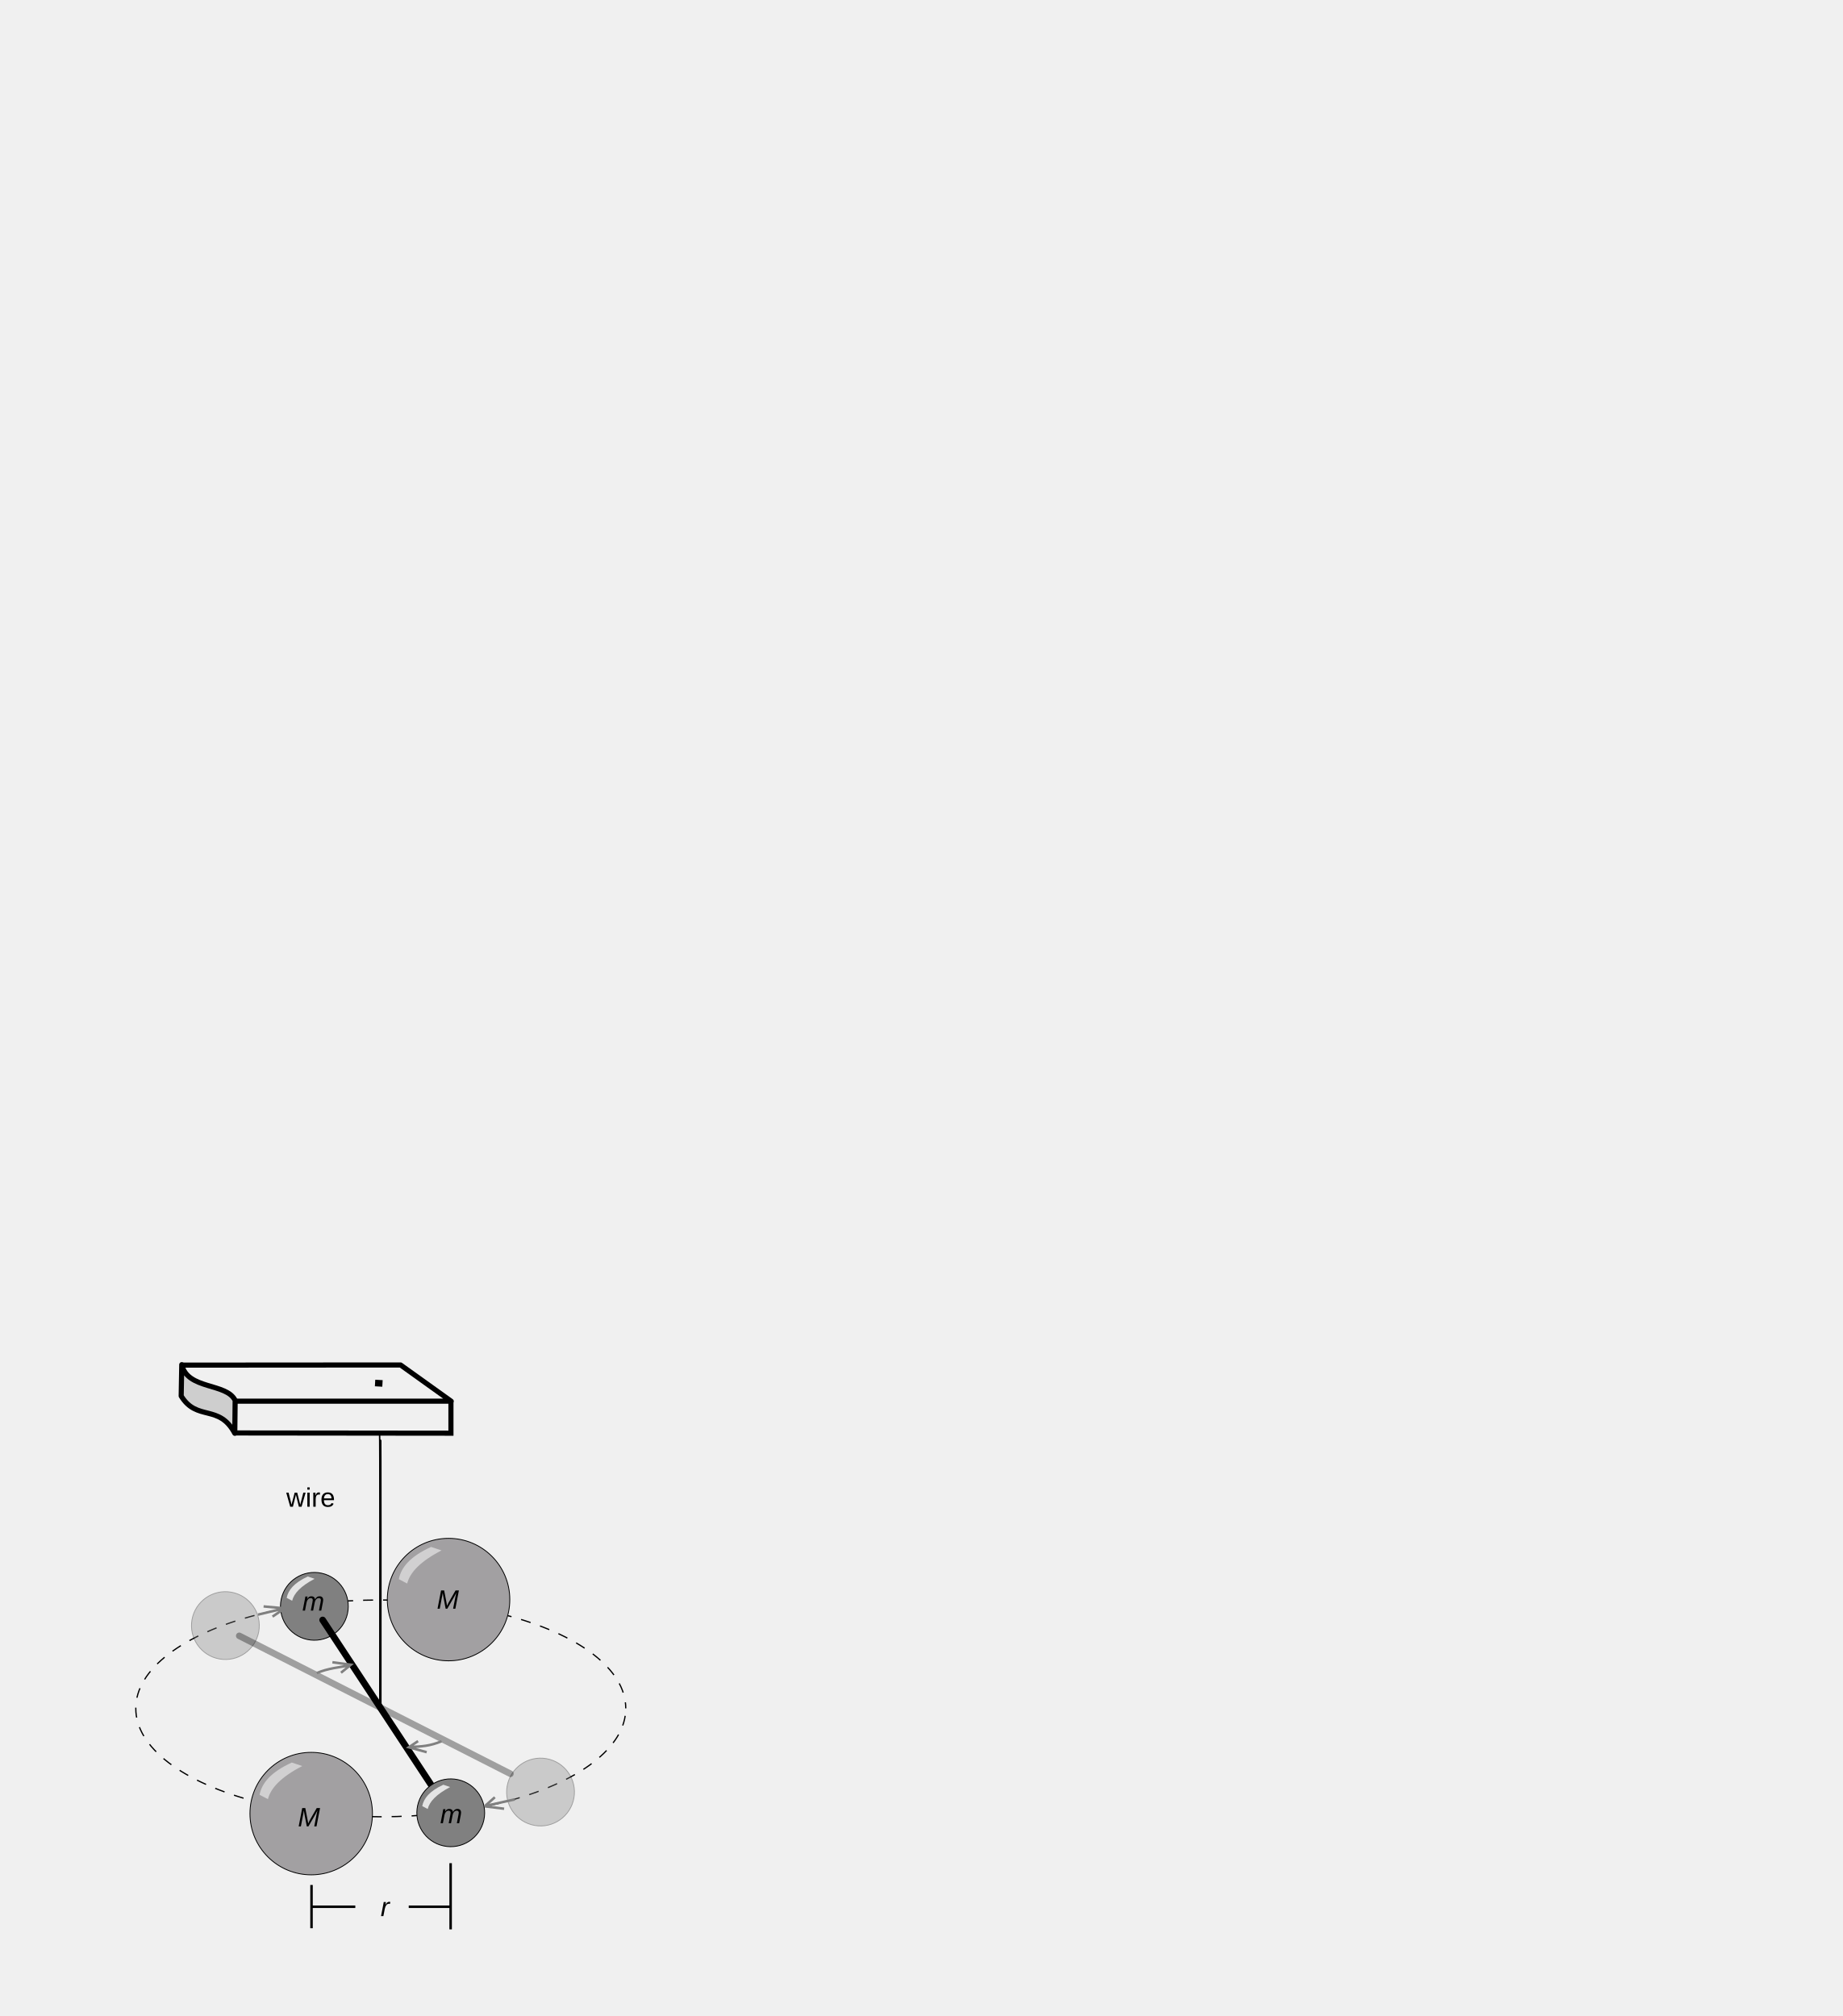
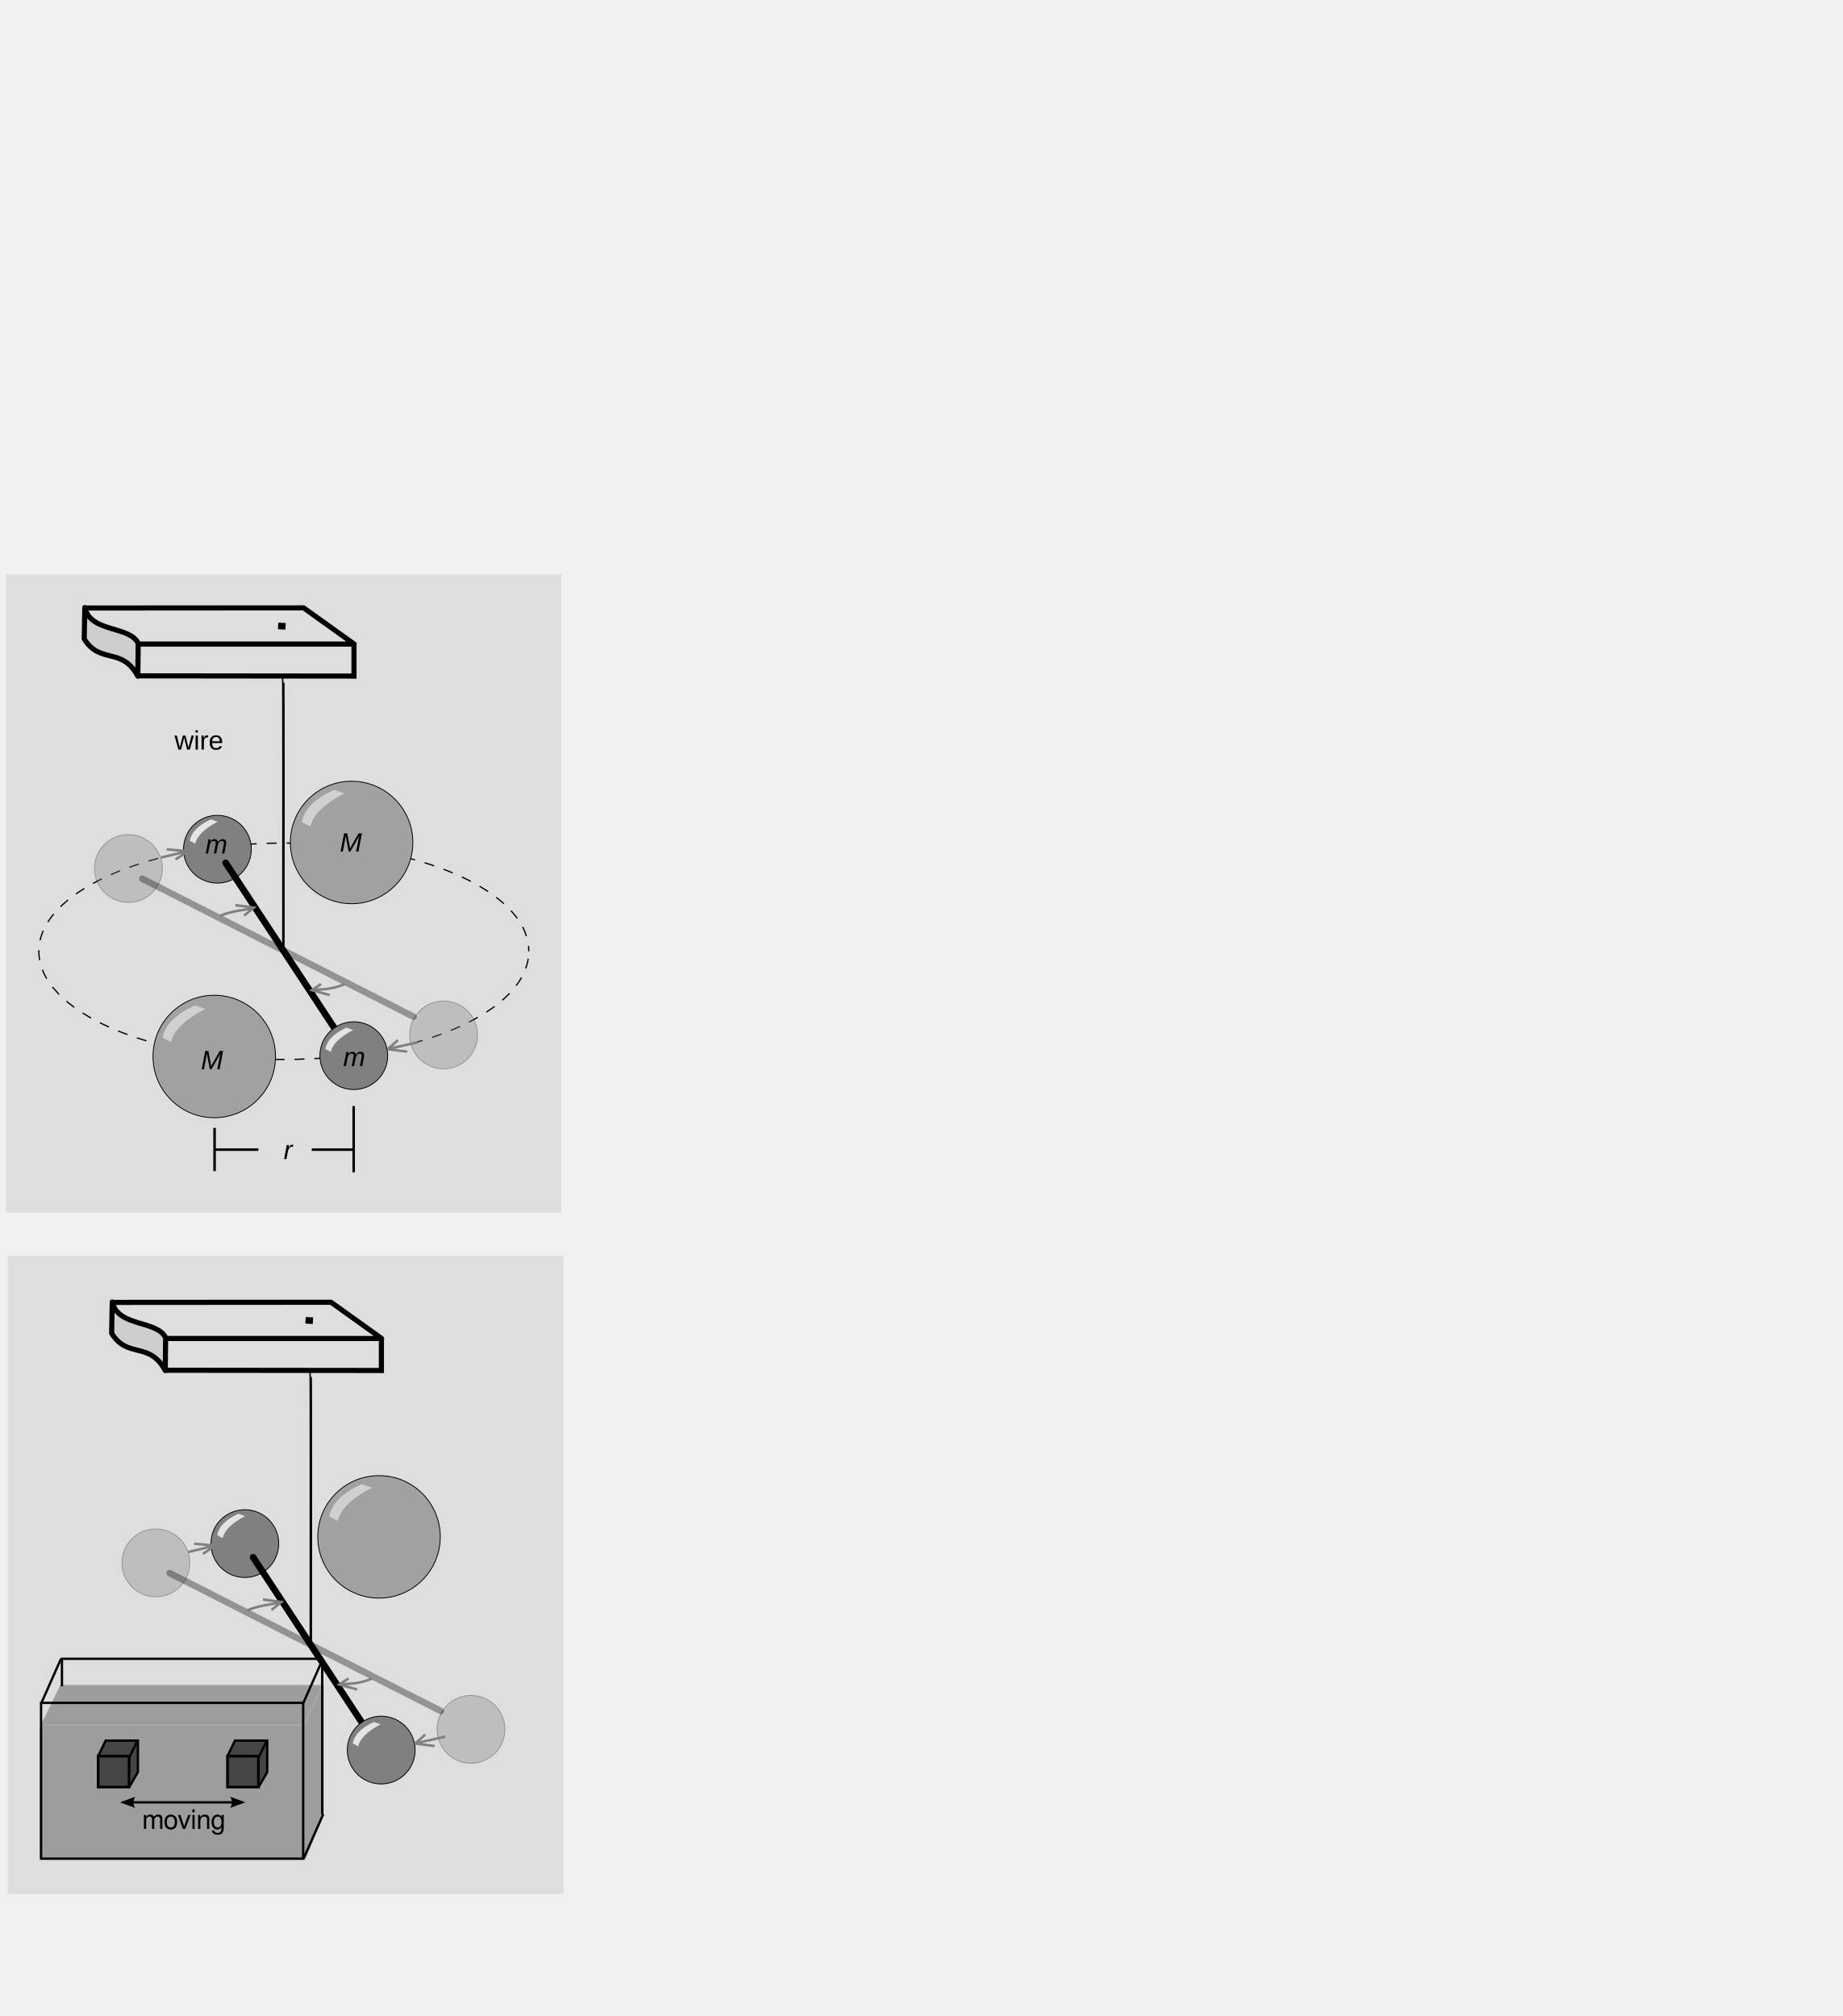
<svg xmlns="http://www.w3.org/2000/svg" width="691.09" height="756.36" id="svg2" version="1.0">
  <defs id="defs4">
-     </defs>
-   <g id="layer1" style="display: inline;">
-     <path style="fill:none;stroke:#000000;stroke-width:1.5;stroke-miterlimit:4;stroke-opacity:1;stroke-dasharray:12, 12;stroke-dashoffset:15" id="path5097" d="m 671.429,545.219 a 294.286,130 0 1 1 -588.571,0 294.286,130 0 1 1 588.571,0 z" transform="matrix(0.3122537,0,0,0.3122537,25.06479,470.6969)" />
-     <path d="m 308.571,297.362 a 40.714,40.714 0 1 1 -81.429,0 40.714,40.714 0 1 1 81.429,0 z" id="path6264" style="fill:#808080;fill-rule:evenodd;stroke:#000000;stroke-width:1px;stroke-linecap:butt;stroke-linejoin:miter;stroke-opacity:1;fill-opacity:1" transform="matrix(0.3050706,0.06659122,-0.06659122,0.3050706,56.00769,494.1073)" />
-     <path style="fill:none;stroke:#000000;stroke-width:2.497;stroke-linecap:round;stroke-linejoin:miter;stroke-miterlimit:2.1;stroke-opacity:1;stroke-dasharray:none" d="m 121.029,607.785 40.61,61.739" id="path9135" />
-     <path transform="matrix(0.3050706,0.06659122,-0.06659122,0.3050706,107.1613,571.5654)" d="m 308.571,297.362 a 40.714,40.714 0 1 1 -81.429,0 40.714,40.714 0 1 1 81.429,0 z" id="path7287" style="fill:#808080;fill-rule:evenodd;stroke:#000000;stroke-width:1px;stroke-linecap:butt;stroke-linejoin:miter;stroke-opacity:1;fill-opacity:1" />
-     <path style="color:#000000;fill:#a2a0a2;fill-opacity:1;fill-rule:nonzero;stroke:#000000;stroke-width:1;stroke-linecap:butt;stroke-linejoin:miter;stroke-miterlimit:4;stroke-opacity:1;stroke-dasharray:none;stroke-dashoffset:0;marker:none;visibility:visible;display:inline;overflow:visible" id="path9880" d="m 480,741.648 a 73.571,73.571 0 1 1 -147.143,0 73.571,73.571 0 1 1 147.143,0 z" transform="matrix(0.3122537,0,0,0.3122537,-10.17519,448.8393)" />
-     <path d="m 480,741.648 a 73.571,73.571 0 1 1 -147.143,0 73.571,73.571 0 1 1 147.143,0 z" id="path9902" style="fill:#a2a0a2;fill-opacity:1;stroke:#000000;stroke-width:1;stroke-miterlimit:4;stroke-opacity:1;stroke-dasharray:none" transform="matrix(0.3122537,0,0,0.3122537,41.3466,368.5454)" />
-     <path style="fill:none;stroke:#000000;stroke-width:0.937;stroke-linecap:butt;stroke-linejoin:miter;stroke-miterlimit:4;stroke-opacity:1;stroke-dasharray:none" d="m 142.666,640.672 c 0,-39.403 0.084,-102.94 -0.092,-102.964" id="path9940" />
-     <path style="opacity:0.339;fill:#808080;fill-rule:evenodd;stroke:#000000;stroke-width:1px;stroke-linecap:butt;stroke-linejoin:miter;stroke-opacity:1;fill-opacity:1" id="path8989" d="m 308.571,297.362 a 40.714,40.714 0 1 1 -81.429,0 40.714,40.714 0 1 1 81.429,0 z" transform="matrix(0.3074762,0.05441364,-0.05441364,0.3074762,136.5759,566.3283)" />
-     <path style="opacity:0.339;fill:#808080;fill-rule:evenodd;stroke:#000000;stroke-width:1px;stroke-linecap:butt;stroke-linejoin:miter;stroke-opacity:1;fill-opacity:1" id="path8999" d="m 308.571,297.362 a 40.714,40.714 0 1 1 -81.429,0 40.714,40.714 0 1 1 81.429,0 z" transform="matrix(0.3074762,0.05441364,-0.05441364,0.3074762,18.36551,503.8776)" />
-     <path style="opacity:0.339;fill:none;stroke:#000000;stroke-width:2.467;stroke-linecap:round;stroke-linejoin:miter;stroke-miterlimit:4;stroke-opacity:1;stroke-dasharray:none" d="M 191.451,665.478 89.746,613.733" id="path9006" />
-     <path id="path6104" d="m 62.363,510.747 83.674,-0.446 19.876,12.988 -83.674,0 c -3.142,-7.453 -16.819,-1.084 -19.876,-12.542 z" style="fill:none;stroke:none" />
-     <path id="path6116" d="m 62.363,510.747 83.674,-0.446 19.876,12.988 -83.674,0 m 0,0 c -3.142,-7.453 -16.819,-1.084 -19.876,-12.542" style="fill:none;stroke:none" />
-     <path style="fill:none;stroke:#000000;stroke-width:0.312px;stroke-linecap:butt;stroke-linejoin:miter;stroke-opacity:1" d="m 141.572,516.572 0,0 z" id="path7097" />
-     <path style="fill:none;stroke:#000000;stroke-width:2.279;stroke-linecap:butt;stroke-linejoin:miter;stroke-miterlimit:4;stroke-opacity:1;stroke-dasharray:none" d="m 141.572,516.572 0,0 z" id="path7099" />
-     <path style="fill:none;stroke:#000000;stroke-width:1.916;stroke-linejoin:round;stroke-miterlimit:4;stroke-opacity:1;stroke-dasharray:none" d="m 68.515,512.163 81.735,-0.057 18.973,13.59 -80.965,0" id="path3074" />
-     <path style="fill:none;stroke:#000000;stroke-width:1.916;stroke-miterlimit:4;stroke-opacity:1;stroke-dasharray:none" d="m 88.068,537.615 81.079,0.088 0,-12.296" id="path3072" />
-     <path style="fill:#cecece;fill-opacity:1;stroke:#000000;stroke-width:1.916;stroke-linejoin:round;stroke-miterlimit:4;stroke-opacity:1;stroke-dasharray:none" d="m 68.175,511.99 c 2.12,9.473 16.835,6.762 20.028,13.416 l -0.134,12.333 c -5.924,-11.101 -14.203,-4.353 -20.106,-13.982 l 0.213,-11.768 z" id="rect16667" />
-     <path style="fill:none;stroke:#000000;stroke-width:0.312px;stroke-linecap:butt;stroke-linejoin:miter;stroke-opacity:1" d="m 141.999,519.225 c 0,0 0,0 0,0 z" id="path4053" />
-     <path style="fill:none;stroke:#000000;stroke-width:2.467;stroke-linecap:butt;stroke-linejoin:miter;stroke-miterlimit:4;stroke-opacity:1;stroke-dasharray:none" d="m 140.691,518.873 2.778,0.163" id="path4065" />
-   </g>
+     <marker orient="auto" refY="0.0" refX="0.0" id="Arrow2Mend" style="overflow:visible;">
+       <path id="path4018" style="font-size:12.0;fill-rule:evenodd;stroke-width:0.625;stroke-linejoin:round;" d="M 8.719,4.034 L -2.207,0.016 L 8.719,-4.002 C 6.973,-1.63 6.983,1.616 8.719,4.034 z " transform="scale(0.6) rotate(180) translate(0,0)" />
+     </marker>
+     <marker orient="auto" refY="0.0" refX="0.0" id="Arrow2Mstart" style="overflow:visible">
+       <path id="path4015" style="font-size:12.0;fill-rule:evenodd;stroke-width:0.625;stroke-linejoin:round" d="M 8.719,4.034 L -2.207,0.016 L 8.719,-4.002 C 6.973,-1.63 6.983,1.616 8.719,4.034 z " transform="scale(0.6) translate(0,0)" />
+     </marker>
+   </defs>
+   <g id="layer1" style="display: inline;" />
  <g id="layer2" style="display: inline;">
-     <path id="path3188" style="fill:none;stroke:#808080;stroke-width:0.937;stroke-linecap:butt;stroke-linejoin:miter;stroke-miterlimit:4;stroke-opacity:1;stroke-dasharray:none" d="m 193.114,675.081 -11.232,2.512 3.744,-3.306 m -3.744,3.412 7.21,0.9" />
-     <path id="path3195" style="color:#000000;fill:none;stroke:#808080;stroke-width:0.937;stroke-linecap:butt;stroke-linejoin:miter;stroke-miterlimit:4;stroke-opacity:1;stroke-dasharray:none;stroke-dashoffset:0;marker:none;visibility:visible;display:inline;overflow:visible" d="m 96.77,605.781 9.916,-2.377 -7.811,-0.708 m 7.935,0.708 -4.586,3.111" />
-     <path id="path4071" style="fill:none;stroke:#000000;stroke-width:0.937;stroke-linecap:butt;stroke-linejoin:miter;stroke-miterlimit:4;stroke-opacity:1;stroke-dasharray:none" d="m 116.852,707.199 0,16.231 m 52.18,-24.407 0,24.835 m -15.717,-8.487 15.717,0 m -52.18,0 16.422,0" />
+     <rect style="fill:#dedede;fill-opacity:1;stroke:none;display:inline" id="rect4628-3" width="208.353" height="239.385" x="2.217" y="215.528" />
+     <rect style="fill:#dedede;fill-opacity:1;stroke:none" id="rect4628" width="208.353" height="239.385" x="2.955" y="471.167" />
    <flowRoot xml:space="preserve" id="flowRoot4094" style="font-size:24px;font-style:italic;font-variant:normal;font-weight:normal;font-stretch:normal;text-align:start;line-height:100%;writing-mode:lr-tb;text-anchor:start;font-family:Arial">
      <flowRegion id="flowRegion4096">
        <rect id="rect4098" width="4.983" height="12.813" x="368.016" y="776.172" style="font-size: 24px; font-style: italic; font-variant: normal; font-weight: normal; font-stretch: normal; text-align: start; line-height: 100%; text-anchor: start; font-family: Arial;" />
      </flowRegion>
      <flowPara id="flowPara4102">r</flowPara>
    </flowRoot>
    <flowRoot xml:space="preserve" id="flowRoot4104">
      <flowRegion id="flowRegion4106">
        <rect id="rect4108" width="19.931" height="34.168" x="367.304" y="769.766" />
      </flowRegion>
      <flowPara id="flowPara4110" />
    </flowRoot>
-     <path id="path2215" style="color:#000000;fill:none;stroke:#808080;stroke-width:0.937;stroke-linecap:butt;stroke-linejoin:miter;stroke-miterlimit:4;stroke-opacity:1;stroke-dasharray:none;stroke-dashoffset:0;marker:none;visibility:visible;display:inline;overflow:visible" d="m 165.625,653.289 c -4.377,1.803 -7.523,1.988 -12.151,2.147 m 6.572,1.951 -6.703,-1.849 3.467,-2.311" />
-     <path id="path3246" style="color:#000000;fill:none;stroke:#808080;stroke-width:0.937;stroke-linecap:butt;stroke-linejoin:miter;stroke-miterlimit:4;stroke-opacity:1;stroke-dasharray:none;stroke-dashoffset:0;marker:none;visibility:visible;display:inline;overflow:visible" d="m 118.828,627.699 c 4.078,-1.783 8.728,-2.187 12.26,-2.881 m -3.17,2.753 3.698,-3.005 -6.934,-0.925" />
-     <path style="fill:#ffffff;fill-opacity:0.51;fill-rule:evenodd;stroke:#000000;stroke-width:0pt;stroke-linecap:butt;stroke-linejoin:miter;stroke-miterlimit:4;stroke-opacity:1;stroke-dasharray:none" d="m 149.602,592.469 c 0.861,-4.427 4.271,-8.537 12.094,-12.094 l 3.922,1.307 c -8.007,4.14 -11.842,8.281 -12.883,12.421 l -3.134,-1.634 z" id="path7068" />
-     <path id="path7070" d="m 97.366,673.365 c 0.861,-4.427 4.271,-8.537 12.094,-12.094 l 3.922,1.307 c -8.007,4.14 -11.842,8.281 -12.883,12.421 l -3.134,-1.634 z" style="fill:#ffffff;fill-opacity:0.51;fill-rule:evenodd;stroke:#000000;stroke-width:0pt;stroke-linecap:butt;stroke-linejoin:miter;stroke-miterlimit:4;stroke-opacity:1;stroke-dasharray:none" />
-     <path id="path7072" d="m 107.536,599.491 c 0.563,-2.937 2.792,-5.662 7.905,-8.022 l 2.564,0.867 c -5.234,2.746 -7.741,5.492 -8.421,8.239 l -2.049,-1.084 z" style="fill:#ffffff;fill-opacity:0.788;fill-rule:evenodd;stroke:#000000;stroke-width:0pt;stroke-linecap:butt;stroke-linejoin:miter;stroke-miterlimit:4;stroke-opacity:1;stroke-dasharray:none" />
-     <path style="fill:#ffffff;fill-opacity:0.788;fill-rule:evenodd;stroke:#000000;stroke-width:0pt;stroke-linecap:butt;stroke-linejoin:miter;stroke-miterlimit:4;stroke-opacity:1;stroke-dasharray:none" d="m 158.385,677.613 c 0.563,-2.937 2.792,-5.662 7.905,-8.022 l 2.564,0.867 c -5.234,2.746 -7.741,5.492 -8.421,8.239 l -2.049,-1.084 z" id="path7074" />
-     <text xml:space="preserve" style="font-size:10px;font-style:normal;font-variant:normal;font-weight:normal;font-stretch:normal;text-align:end;line-height:100%;text-anchor:end;font-family:Arial;-inkscape-font-specification:Arial;writing-mode:lr" x="139.612" y="565.286" id="text2237">
-       <tspan id="tspan2291" x="139.612" y="565.286" style="letter-spacing:0pt;-inkscape-font-specification:Arial;font-family:Arial;font-weight:normal;font-style:normal;font-stretch:normal;font-variant:normal;font-size:10px;text-anchor:end;text-align:end;writing-mode:lr;line-height:100%">wire</tspan>
-     </text>
-     <text xml:space="preserve" style="font-size:10px;font-style:italic;font-variant:normal;font-weight:normal;font-stretch:normal;text-align:start;line-height:125%;writing-mode:lr-tb;text-anchor:start;font-family:Arial;-inkscape-font-specification:Arial Italic" x="113.365" y="604.263" id="text2243">
-       <tspan id="tspan2245" x="113.365" y="604.263">
-         <tspan x="113.365" y="604.263" id="tspan2247" style="font-size:10px;font-style:italic;font-variant:normal;font-weight:normal;font-stretch:normal;text-align:start;line-height:125%;writing-mode:lr-tb;text-anchor:start;font-family:Arial;-inkscape-font-specification:Arial Italic">m</tspan>
-       </tspan>
-     </text>
-     <text xml:space="preserve" style="font-size:10px;font-style:italic;font-variant:normal;font-weight:normal;font-stretch:normal;text-align:start;line-height:125%;writing-mode:lr-tb;text-anchor:start;font-family:Arial;-inkscape-font-specification:Arial Italic" x="163.805" y="603.564" id="text2267">
-       <tspan id="tspan2269" x="163.805" y="603.564">
-         <tspan x="163.805" y="603.564" id="tspan2271" style="font-size:10px;font-style:italic;font-variant:normal;font-weight:normal;font-stretch:normal;text-align:start;line-height:125%;writing-mode:lr-tb;text-anchor:start;font-family:Arial;-inkscape-font-specification:Arial Italic">M</tspan>
-       </tspan>
-     </text>
-     <text xml:space="preserve" style="font-size:10px;font-style:italic;font-variant:normal;font-weight:normal;font-stretch:normal;text-align:start;line-height:125%;writing-mode:lr-tb;text-anchor:start;font-family:Arial;-inkscape-font-specification:Arial Italic" x="111.723" y="685.223" id="text2273">
-       <tspan id="tspan2275" x="111.723" y="685.223">
-         <tspan x="111.723" y="685.223" id="tspan2277" style="font-size:10px;font-style:italic;font-variant:normal;font-weight:normal;font-stretch:normal;text-align:start;line-height:125%;writing-mode:lr-tb;text-anchor:start;font-family:Arial;-inkscape-font-specification:Arial Italic">M</tspan>
-       </tspan>
-     </text>
-     <text xml:space="preserve" style="font-size:10px;font-style:italic;font-variant:normal;font-weight:normal;font-stretch:normal;text-align:start;line-height:125%;writing-mode:lr-tb;text-anchor:start;font-family:Arial;-inkscape-font-specification:Arial Italic" x="165.087" y="684.033" id="text2279">
-       <tspan id="tspan2281" x="165.087" y="684.033">
-         <tspan x="165.087" y="684.033" id="tspan2283" style="font-size:10px;font-style:italic;font-variant:normal;font-weight:normal;font-stretch:normal;text-align:start;line-height:125%;writing-mode:lr-tb;text-anchor:start;font-family:Arial;-inkscape-font-specification:Arial Italic">m</tspan>
-       </tspan>
-     </text>
-     <text xml:space="preserve" style="font-size:10px;font-style:italic;font-variant:normal;font-weight:normal;font-stretch:normal;text-align:start;line-height:125%;text-anchor:start;font-family:Arial;-inkscape-font-specification:Arial Italic;writing-mode:lr" x="142.759" y="718.892" id="text2285">
-       <tspan id="tspan2287" x="142.759" y="718.892">
-         <tspan x="142.759" y="718.892" id="tspan2289" style="-inkscape-font-specification:Arial Italic;font-family:Arial;font-weight:normal;font-style:italic;font-stretch:normal;font-variant:normal;font-size:10px;text-anchor:start;text-align:start;writing-mode:lr;line-height:125%">r</tspan>
-       </tspan>
+     <g id="g4649" transform="translate(-20,0)">
+       <path transform="matrix(0.3122537,0,0,0.3122537,8.698102,186.6477)" d="m 671.429,545.219 c 0,71.797 -131.756,130 -294.286,130 -162.53,0 -294.286,-58.203 -294.286,-130 0,-71.797 131.756,-130 294.286,-130 162.53,0 294.286,58.203 294.286,130 z" id="path5097" style="fill:none;stroke:#000000;stroke-width:1.5;stroke-miterlimit:4;stroke-opacity:1;stroke-dasharray:12, 12;stroke-dashoffset:15;display:inline" />
+       <path transform="matrix(0.3050706,0.06659122,-0.06659122,0.3050706,39.641,210.0581)" style="fill:#808080;fill-opacity:1;fill-rule:evenodd;stroke:#000000;stroke-width:1px;stroke-linecap:butt;stroke-linejoin:miter;stroke-opacity:1;display:inline" id="path6264" d="m 308.571,297.362 c 0,22.486 -18.228,40.714 -40.714,40.714 -22.486,0 -40.714,-18.228 -40.714,-40.714 0,-22.486 18.228,-40.714 40.714,-40.714 22.486,0 40.714,18.228 40.714,40.714 z" />
+       <path id="path9135" d="m 104.662,323.735 40.61,61.739" style="fill:none;stroke:#000000;stroke-width:2.497;stroke-linecap:round;stroke-linejoin:miter;stroke-miterlimit:2.1;stroke-opacity:1;stroke-dasharray:none;display:inline" />
+       <path style="fill:#808080;fill-opacity:1;fill-rule:evenodd;stroke:#000000;stroke-width:1px;stroke-linecap:butt;stroke-linejoin:miter;stroke-opacity:1;display:inline" id="path7287" d="m 308.571,297.362 c 0,22.486 -18.228,40.714 -40.714,40.714 -22.486,0 -40.714,-18.228 -40.714,-40.714 0,-22.486 18.228,-40.714 40.714,-40.714 22.486,0 40.714,18.228 40.714,40.714 z" transform="matrix(0.3050706,0.06659122,-0.06659122,0.3050706,90.79459,287.5162)" />
+       <path transform="matrix(0.3122537,0,0,0.3122537,-26.54188,164.7901)" d="m 480,741.648 c 0,40.632 -32.939,73.571 -73.571,73.571 -40.632,0 -73.571,-32.939 -73.571,-73.571 0,-40.632 32.939,-73.571 73.571,-73.571 40.632,0 73.571,32.939 73.571,73.571 z" id="path9880" style="color:#000000;fill:#a2a0a2;fill-opacity:1;fill-rule:nonzero;stroke:#000000;stroke-width:1;stroke-linecap:butt;stroke-linejoin:miter;stroke-miterlimit:4;stroke-opacity:1;stroke-dasharray:none;stroke-dashoffset:0;marker:none;visibility:visible;display:inline;overflow:visible" />
+       <path transform="matrix(0.3122537,0,0,0.3122537,24.97991,84.49621)" style="fill:#a2a0a2;fill-opacity:1;stroke:#000000;stroke-width:1;stroke-miterlimit:4;stroke-opacity:1;stroke-dasharray:none;display:inline" id="path9902" d="m 480,741.648 c 0,40.632 -32.939,73.571 -73.571,73.571 -40.632,0 -73.571,-32.939 -73.571,-73.571 0,-40.632 32.939,-73.571 73.571,-73.571 40.632,0 73.571,32.939 73.571,73.571 z" />
+       <path id="path9940" d="m 126.299,356.623 c 0,-39.403 0.084,-102.94 -0.092,-102.964" style="fill:none;stroke:#000000;stroke-width:0.937;stroke-linecap:butt;stroke-linejoin:miter;stroke-miterlimit:4;stroke-opacity:1;stroke-dasharray:none;display:inline" />
+       <path transform="matrix(0.3074762,0.05441364,-0.05441364,0.3074762,120.2092,282.2791)" d="m 308.571,297.362 c 0,22.486 -18.228,40.714 -40.714,40.714 -22.486,0 -40.714,-18.228 -40.714,-40.714 0,-22.486 18.228,-40.714 40.714,-40.714 22.486,0 40.714,18.228 40.714,40.714 z" id="path8989" style="opacity:0.339;fill:#808080;fill-opacity:1;fill-rule:evenodd;stroke:#000000;stroke-width:1px;stroke-linecap:butt;stroke-linejoin:miter;stroke-opacity:1;display:inline" />
+       <path transform="matrix(0.3074762,0.05441364,-0.05441364,0.3074762,1.998824,219.8284)" d="m 308.571,297.362 c 0,22.486 -18.228,40.714 -40.714,40.714 -22.486,0 -40.714,-18.228 -40.714,-40.714 0,-22.486 18.228,-40.714 40.714,-40.714 22.486,0 40.714,18.228 40.714,40.714 z" id="path8999" style="opacity:0.339;fill:#808080;fill-opacity:1;fill-rule:evenodd;stroke:#000000;stroke-width:1px;stroke-linecap:butt;stroke-linejoin:miter;stroke-opacity:1;display:inline" />
+       <path id="path9006" d="M 175.085,381.429 73.379,329.684" style="opacity:0.339;fill:none;stroke:#000000;stroke-width:2.467;stroke-linecap:round;stroke-linejoin:miter;stroke-miterlimit:4;stroke-opacity:1;stroke-dasharray:none;display:inline" />
+       <path style="fill:none;stroke:none;display:inline" d="m 45.997,226.698 83.674,-0.446 19.876,12.988 -83.674,0 C 62.73,231.786 49.053,238.155 45.997,226.698 z" id="path6104" />
+       <path style="fill:none;stroke:none;display:inline" d="m 45.997,226.698 83.674,-0.446 19.876,12.988 -83.674,0 m 0,0 C 62.73,231.786 49.053,238.155 45.997,226.698" id="path6116" />
+       <path id="path7097" d="m 125.205,232.522 0,0 z" style="fill:none;stroke:#000000;stroke-width:0.312px;stroke-linecap:butt;stroke-linejoin:miter;stroke-opacity:1;display:inline" />
+       <path id="path7099" d="m 125.205,232.522 0,0 z" style="fill:none;stroke:#000000;stroke-width:2.279;stroke-linecap:butt;stroke-linejoin:miter;stroke-miterlimit:4;stroke-opacity:1;stroke-dasharray:none;display:inline" />
+       <path id="path3074" d="m 52.148,228.114 81.735,-0.057 18.973,13.59 -80.965,0" style="fill:none;stroke:#000000;stroke-width:1.916;stroke-linejoin:round;stroke-miterlimit:4;stroke-opacity:1;stroke-dasharray:none;display:inline" />
+       <path id="path3072" d="m 71.702,253.566 81.079,0.088 0,-12.296" style="fill:none;stroke:#000000;stroke-width:1.916;stroke-miterlimit:4;stroke-opacity:1;stroke-dasharray:none;display:inline" />
+       <path id="rect16667" d="m 51.808,227.941 c 2.12,9.473 16.835,6.762 20.028,13.416 l -0.134,12.333 c -5.924,-11.101 -14.203,-4.353 -20.106,-13.982 l 0.213,-11.768 z" style="fill:#cecece;fill-opacity:1;stroke:#000000;stroke-width:1.916;stroke-linejoin:round;stroke-miterlimit:4;stroke-opacity:1;stroke-dasharray:none;display:inline" />
+       <path id="path4053" d="m 125.632,235.175 c 0,0 0,0 0,0 z" style="fill:none;stroke:#000000;stroke-width:0.312px;stroke-linecap:butt;stroke-linejoin:miter;stroke-opacity:1;display:inline" />
+       <path id="path4065" d="m 124.325,234.824 2.778,0.163" style="fill:none;stroke:#000000;stroke-width:2.467;stroke-linecap:butt;stroke-linejoin:miter;stroke-miterlimit:4;stroke-opacity:1;stroke-dasharray:none;display:inline" />
+       <path d="m 176.747,391.032 -11.232,2.512 3.744,-3.306 m -3.744,3.412 7.21,0.9" style="fill:none;stroke:#808080;stroke-width:0.937;stroke-linecap:butt;stroke-linejoin:miter;stroke-miterlimit:4;stroke-opacity:1;stroke-dasharray:none" id="path3188" />
+       <path d="m 80.404,321.731 9.916,-2.377 -7.811,-0.708 m 7.935,0.708 -4.586,3.111" style="color:#000000;fill:none;stroke:#808080;stroke-width:0.937;stroke-linecap:butt;stroke-linejoin:miter;stroke-miterlimit:4;stroke-opacity:1;stroke-dasharray:none;stroke-dashoffset:0;marker:none;visibility:visible;display:inline;overflow:visible" id="path3195" />
+       <path d="m 100.485,423.15 0,16.231 m 52.18,-24.407 0,24.835 m -15.717,-8.487 15.717,0 m -52.18,0 16.422,0" style="fill:none;stroke:#000000;stroke-width:0.937;stroke-linecap:butt;stroke-linejoin:miter;stroke-miterlimit:4;stroke-opacity:1;stroke-dasharray:none" id="path4071" />
+       <path d="m 149.258,369.239 c -4.377,1.803 -7.523,1.988 -12.151,2.147 m 6.572,1.951 -6.703,-1.849 3.467,-2.311" style="color:#000000;fill:none;stroke:#808080;stroke-width:0.937;stroke-linecap:butt;stroke-linejoin:miter;stroke-miterlimit:4;stroke-opacity:1;stroke-dasharray:none;stroke-dashoffset:0;marker:none;visibility:visible;display:inline;overflow:visible" id="path2215" />
+       <path d="m 102.461,343.649 c 4.078,-1.783 8.728,-2.187 12.26,-2.881 m -3.17,2.753 3.698,-3.005 -6.934,-0.925" style="color:#000000;fill:none;stroke:#808080;stroke-width:0.937;stroke-linecap:butt;stroke-linejoin:miter;stroke-miterlimit:4;stroke-opacity:1;stroke-dasharray:none;stroke-dashoffset:0;marker:none;visibility:visible;display:inline;overflow:visible" id="path3246" />
+       <path id="path7068" d="m 133.235,308.42 c 0.861,-4.427 4.271,-8.537 12.094,-12.094 l 3.922,1.307 c -8.007,4.14 -11.842,8.281 -12.883,12.421 l -3.134,-1.634 z" style="fill:#ffffff;fill-opacity:0.51;fill-rule:evenodd;stroke:#000000;stroke-width:0pt;stroke-linecap:butt;stroke-linejoin:miter;stroke-miterlimit:4;stroke-opacity:1;stroke-dasharray:none" />
+       <path style="fill:#ffffff;fill-opacity:0.51;fill-rule:evenodd;stroke:#000000;stroke-width:0pt;stroke-linecap:butt;stroke-linejoin:miter;stroke-miterlimit:4;stroke-opacity:1;stroke-dasharray:none" d="m 80.999,389.316 c 0.861,-4.427 4.271,-8.537 12.094,-12.094 l 3.922,1.307 c -8.007,4.14 -11.842,8.281 -12.883,12.421 l -3.134,-1.634 z" id="path7070" />
+       <path style="fill:#ffffff;fill-opacity:0.788;fill-rule:evenodd;stroke:#000000;stroke-width:0pt;stroke-linecap:butt;stroke-linejoin:miter;stroke-miterlimit:4;stroke-opacity:1;stroke-dasharray:none" d="m 91.169,315.442 c 0.563,-2.937 2.792,-5.662 7.905,-8.022 l 2.564,0.867 c -5.234,2.746 -7.741,5.492 -8.421,8.239 l -2.049,-1.084 z" id="path7072" />
+       <path id="path7074" d="m 142.018,393.564 c 0.563,-2.937 2.792,-5.662 7.905,-8.022 l 2.564,0.867 c -5.234,2.746 -7.741,5.492 -8.421,8.239 l -2.049,-1.084 z" style="fill:#ffffff;fill-opacity:0.788;fill-rule:evenodd;stroke:#000000;stroke-width:0pt;stroke-linecap:butt;stroke-linejoin:miter;stroke-miterlimit:4;stroke-opacity:1;stroke-dasharray:none" />
+       <text id="text2237" y="281.237" x="123.245" style="font-size:10px;font-style:normal;font-variant:normal;font-weight:normal;font-stretch:normal;text-align:end;line-height:100%;writing-mode:lr-tb;text-anchor:end;font-family:Arial;-inkscape-font-specification:Arial" xml:space="preserve">
+         <tspan style="font-size:10px;font-style:normal;font-variant:normal;font-weight:normal;font-stretch:normal;text-align:end;line-height:100%;letter-spacing:0pt;writing-mode:lr-tb;text-anchor:end;font-family:Arial;-inkscape-font-specification:Arial" y="281.237" x="123.245" id="tspan2291">wire</tspan>
+       </text>
+       <text id="text2243" y="320.214" x="96.998" style="font-size:10px;font-style:italic;font-variant:normal;font-weight:normal;font-stretch:normal;text-align:start;line-height:125%;writing-mode:lr-tb;text-anchor:start;font-family:Arial;-inkscape-font-specification:Arial Italic" xml:space="preserve">
+         <tspan y="320.214" x="96.998" id="tspan2245">
+           <tspan style="font-size:10px;font-style:italic;font-variant:normal;font-weight:normal;font-stretch:normal;text-align:start;line-height:125%;writing-mode:lr-tb;text-anchor:start;font-family:Arial;-inkscape-font-specification:Arial Italic" id="tspan2247" y="320.214" x="96.998">m</tspan>
+         </tspan>
+       </text>
+       <text id="text2267" y="319.515" x="147.438" style="font-size:10px;font-style:italic;font-variant:normal;font-weight:normal;font-stretch:normal;text-align:start;line-height:125%;writing-mode:lr-tb;text-anchor:start;font-family:Arial;-inkscape-font-specification:Arial Italic" xml:space="preserve">
+         <tspan y="319.515" x="147.438" id="tspan2269">
+           <tspan style="font-size:10px;font-style:italic;font-variant:normal;font-weight:normal;font-stretch:normal;text-align:start;line-height:125%;writing-mode:lr-tb;text-anchor:start;font-family:Arial;-inkscape-font-specification:Arial Italic" id="tspan2271" y="319.515" x="147.438">M</tspan>
+         </tspan>
+       </text>
+       <text id="text2273" y="401.174" x="95.356" style="font-size:10px;font-style:italic;font-variant:normal;font-weight:normal;font-stretch:normal;text-align:start;line-height:125%;writing-mode:lr-tb;text-anchor:start;font-family:Arial;-inkscape-font-specification:Arial Italic" xml:space="preserve">
+         <tspan y="401.174" x="95.356" id="tspan2275">
+           <tspan style="font-size:10px;font-style:italic;font-variant:normal;font-weight:normal;font-stretch:normal;text-align:start;line-height:125%;writing-mode:lr-tb;text-anchor:start;font-family:Arial;-inkscape-font-specification:Arial Italic" id="tspan2277" y="401.174" x="95.356">M</tspan>
+         </tspan>
+       </text>
+       <text id="text2279" y="399.984" x="148.72" style="font-size:10px;font-style:italic;font-variant:normal;font-weight:normal;font-stretch:normal;text-align:start;line-height:125%;writing-mode:lr-tb;text-anchor:start;font-family:Arial;-inkscape-font-specification:Arial Italic" xml:space="preserve">
+         <tspan y="399.984" x="148.72" id="tspan2281">
+           <tspan style="font-size:10px;font-style:italic;font-variant:normal;font-weight:normal;font-stretch:normal;text-align:start;line-height:125%;writing-mode:lr-tb;text-anchor:start;font-family:Arial;-inkscape-font-specification:Arial Italic" id="tspan2283" y="399.984" x="148.72">m</tspan>
+         </tspan>
+       </text>
+       <text id="text2285" y="434.843" x="126.392" style="font-size:10px;font-style:italic;font-variant:normal;font-weight:normal;font-stretch:normal;text-align:start;line-height:125%;writing-mode:lr-tb;text-anchor:start;font-family:Arial;-inkscape-font-specification:Arial Italic" xml:space="preserve">
+         <tspan y="434.843" x="126.392" id="tspan2287">
+           <tspan style="font-size:10px;font-style:italic;font-variant:normal;font-weight:normal;font-stretch:normal;text-align:start;line-height:125%;writing-mode:lr-tb;text-anchor:start;font-family:Arial;-inkscape-font-specification:Arial Italic" id="tspan2289" y="434.843" x="126.392">r</tspan>
+         </tspan>
+       </text>
+     </g>
+     <path d="m 308.571,297.362 a 40.714,40.714 0 1 1 -81.429,0 40.714,40.714 0 1 1 81.429,0 z" id="path6264-9" style="fill:#808080;fill-opacity:1;fill-rule:evenodd;stroke:#000000;stroke-width:1px;stroke-linecap:butt;stroke-linejoin:miter;stroke-opacity:1;display:inline" transform="matrix(0.3050706,0.06659122,-0.06659122,0.3050706,29.92769,470.5772)" />
+     <path style="color:#000000;fill:#9d9d9d;fill-opacity:1;stroke:#a0a0a0;stroke-width:0.875;marker:none;visibility:visible;display:inline;overflow:visible;enable-background:accumulate;stroke-opacity:1" d="m 15.36,696.933 0,-48.81 7.509,-15.531 98.133,0 0,48.298 -6.827,16.384 -97.279,0 -1.536,-0.341 z" id="path3908" />
+     <path style="fill:none;stroke:#000000;stroke-width:2.497;stroke-linecap:round;stroke-linejoin:miter;stroke-miterlimit:2.1;stroke-opacity:1;stroke-dasharray:none;display:inline" d="M 94.949,584.255 135.559,645.993" id="path9135-2" />
+     <path transform="matrix(0.3050706,0.06659122,-0.06659122,0.3050706,81.08128,548.0354)" d="m 308.571,297.362 a 40.714,40.714 0 1 1 -81.429,0 40.714,40.714 0 1 1 81.429,0 z" id="path7287-0" style="fill:#808080;fill-opacity:1;fill-rule:evenodd;stroke:#000000;stroke-width:1px;stroke-linecap:butt;stroke-linejoin:miter;stroke-opacity:1;display:inline" />
+     <path d="m 480,741.648 a 73.571,73.571 0 1 1 -147.143,0 73.571,73.571 0 1 1 147.143,0 z" id="path9902-8" style="fill:#a2a0a2;fill-opacity:1;stroke:#000000;stroke-width:1;stroke-miterlimit:4;stroke-opacity:1;stroke-dasharray:none;display:inline" transform="matrix(0.3122537,0,0,0.3122537,15.2666,345.0154)" />
+     <path style="fill:none;stroke:#000000;stroke-width:0.937;stroke-linecap:butt;stroke-linejoin:miter;stroke-miterlimit:4;stroke-opacity:1;stroke-dasharray:none;display:inline" d="m 116.586,617.142 c 0,-39.403 0.084,-102.94 -0.092,-102.964" id="path9940-9" />
+     <path style="opacity:0.339;fill:#808080;fill-opacity:1;fill-rule:evenodd;stroke:#000000;stroke-width:1px;stroke-linecap:butt;stroke-linejoin:miter;stroke-opacity:1;display:inline" id="path8989-2" d="m 308.571,297.362 a 40.714,40.714 0 1 1 -81.429,0 40.714,40.714 0 1 1 81.429,0 z" transform="matrix(0.3074762,0.05441364,-0.05441364,0.3074762,110.4959,542.7982)" />
+     <path style="opacity:0.339;fill:#808080;fill-opacity:1;fill-rule:evenodd;stroke:#000000;stroke-width:1px;stroke-linecap:butt;stroke-linejoin:miter;stroke-opacity:1;display:inline" id="path8999-6" d="m 308.571,297.362 a 40.714,40.714 0 1 1 -81.429,0 40.714,40.714 0 1 1 81.429,0 z" transform="matrix(0.3074762,0.05441364,-0.05441364,0.3074762,-7.714492,480.3475)" />
+     <path style="opacity:0.339;fill:none;stroke:#000000;stroke-width:2.467;stroke-linecap:round;stroke-linejoin:miter;stroke-miterlimit:4;stroke-opacity:1;stroke-dasharray:none;display:inline" d="M 165.371,641.948 63.666,590.203" id="path9006-6" />
+     <path id="path6104-4" d="m 36.283,487.217 83.674,-0.446 19.876,12.988 -83.674,0 c -3.142,-7.453 -16.819,-1.084 -19.876,-12.542 z" style="fill:none;stroke:none;display:inline" />
+     <path id="path6116-9" d="m 36.283,487.217 83.674,-0.446 19.876,12.988 -83.674,0 m 0,0 c -3.142,-7.453 -16.819,-1.084 -19.876,-12.542" style="fill:none;stroke:none;display:inline" />
+     <path style="fill:none;stroke:#000000;stroke-width:0.312px;stroke-linecap:butt;stroke-linejoin:miter;stroke-opacity:1;display:inline" d="m 115.492,493.042 0,0 z" id="path7097-5" />
+     <path style="fill:none;stroke:#000000;stroke-width:2.279;stroke-linecap:butt;stroke-linejoin:miter;stroke-miterlimit:4;stroke-opacity:1;stroke-dasharray:none;display:inline" d="m 115.492,493.042 0,0 z" id="path7099-0" />
+     <path style="fill:none;stroke:#000000;stroke-width:1.916;stroke-linejoin:round;stroke-miterlimit:4;stroke-opacity:1;stroke-dasharray:none;display:inline" d="m 42.435,488.633 81.735,-0.057 18.973,13.59 -80.965,0" id="path3074-4" />
+     <path style="fill:none;stroke:#000000;stroke-width:1.916;stroke-miterlimit:4;stroke-opacity:1;stroke-dasharray:none;display:inline" d="m 61.988,514.085 81.079,0.088 0,-12.296" id="path3072-8" />
+     <path style="fill:#cecece;fill-opacity:1;stroke:#000000;stroke-width:1.916;stroke-linejoin:round;stroke-miterlimit:4;stroke-opacity:1;stroke-dasharray:none;display:inline" d="m 42.095,488.46 c 2.12,9.473 16.835,6.762 20.028,13.416 l -0.134,12.333 c -5.924,-11.101 -14.203,-4.353 -20.106,-13.982 l 0.213,-11.768 z" id="rect16667-7" />
+     <path style="fill:none;stroke:#000000;stroke-width:0.312px;stroke-linecap:butt;stroke-linejoin:miter;stroke-opacity:1;display:inline" d="m 115.919,495.695 c 0,0 0,0 0,0 z" id="path4053-1" />
+     <path style="fill:none;stroke:#000000;stroke-width:2.467;stroke-linecap:butt;stroke-linejoin:miter;stroke-miterlimit:4;stroke-opacity:1;stroke-dasharray:none;display:inline" d="m 114.611,495.343 2.778,0.163" id="path4065-7" />
+     <path id="path3188-2" style="fill:none;stroke:#808080;stroke-width:0.937;stroke-linecap:butt;stroke-linejoin:miter;stroke-miterlimit:4;stroke-opacity:1;stroke-dasharray:none;display:inline" d="m 167.034,651.551 -11.232,2.512 3.744,-3.306 m -3.744,3.412 7.21,0.9" />
+     <path id="path3195-7" style="color:#000000;fill:none;stroke:#808080;stroke-width:0.937;stroke-linecap:butt;stroke-linejoin:miter;stroke-miterlimit:4;stroke-opacity:1;stroke-dasharray:none;stroke-dashoffset:0;marker:none;visibility:visible;display:inline;overflow:visible" d="m 70.69,582.25 9.916,-2.377 -7.811,-0.708 m 7.935,0.708 -4.586,3.111" />
+     <path id="path2215-2" style="color:#000000;fill:none;stroke:#808080;stroke-width:0.937;stroke-linecap:butt;stroke-linejoin:miter;stroke-miterlimit:4;stroke-opacity:1;stroke-dasharray:none;stroke-dashoffset:0;marker:none;visibility:visible;display:inline;overflow:visible" d="m 139.545,629.759 c -4.377,1.803 -7.523,1.988 -12.151,2.147 m 6.572,1.951 -6.703,-1.849 3.467,-2.311" />
+     <path id="path3246-6" style="color:#000000;fill:none;stroke:#808080;stroke-width:0.937;stroke-linecap:butt;stroke-linejoin:miter;stroke-miterlimit:4;stroke-opacity:1;stroke-dasharray:none;stroke-dashoffset:0;marker:none;visibility:visible;display:inline;overflow:visible" d="m 92.748,604.168 c 4.078,-1.783 8.728,-2.187 12.26,-2.881 m -3.17,2.753 3.698,-3.005 -6.934,-0.925" />
+     <path style="fill:#ffffff;fill-opacity:0.51;fill-rule:evenodd;stroke:#000000;stroke-width:0pt;stroke-linecap:butt;stroke-linejoin:miter;stroke-miterlimit:4;stroke-opacity:1;stroke-dasharray:none;display:inline" d="m 123.522,568.939 c 0.861,-4.427 4.271,-8.537 12.094,-12.094 l 3.922,1.307 c -8.007,4.14 -11.842,8.281 -12.883,12.421 l -3.134,-1.634 z" id="path7068-1" />
+     <path id="path7072-6" d="m 81.456,575.961 c 0.563,-2.937 2.792,-5.662 7.905,-8.022 l 2.564,0.867 c -5.234,2.746 -7.741,5.492 -8.421,8.239 l -2.049,-1.084 z" style="fill:#ffffff;fill-opacity:0.788;fill-rule:evenodd;stroke:#000000;stroke-width:0pt;stroke-linecap:butt;stroke-linejoin:miter;stroke-miterlimit:4;stroke-opacity:1;stroke-dasharray:none;display:inline" />
+     <path style="fill:#ffffff;fill-opacity:0.788;fill-rule:evenodd;stroke:#000000;stroke-width:0pt;stroke-linecap:butt;stroke-linejoin:miter;stroke-miterlimit:4;stroke-opacity:1;stroke-dasharray:none;display:inline" d="m 132.305,654.083 c 0.563,-2.937 2.792,-5.662 7.905,-8.022 l 2.564,0.867 c -5.234,2.746 -7.741,5.492 -8.421,8.239 l -2.049,-1.084 z" id="path7074-1" />
+     <path style="color:#000000;fill:none;stroke:#000000;stroke-width:0.875;stroke-linecap:butt;stroke-linejoin:miter;stroke-miterlimit:4;stroke-opacity:1;stroke-dasharray:none;stroke-dashoffset:0;marker:none;visibility:visible;display:inline;overflow:visible;enable-background:accumulate" d="m 15.531,638.907 7.339,-16.555" id="path3818" />
+     <path style="color:#000000;fill:none;stroke:#000000;stroke-width:0.875;stroke-linecap:butt;stroke-linejoin:miter;stroke-miterlimit:4;stroke-opacity:1;stroke-dasharray:none;stroke-dashoffset:0;marker:none;visibility:visible;display:inline;overflow:visible;enable-background:accumulate" d="m 113.748,638.992 7.339,-16.555" id="path3818-6" />
+     <path style="color:#000000;fill:none;stroke:#000000;stroke-width:0.875;stroke-linecap:butt;stroke-linejoin:miter;stroke-miterlimit:4;stroke-opacity:1;stroke-dasharray:none;stroke-dashoffset:0;marker:none;visibility:visible;display:inline;overflow:visible;enable-background:accumulate" d="m 113.919,697.189 7.339,-16.555" id="path3818-6-5" />
+     <g id="g3940" transform="translate(0,-13.5269)">
+       <path id="path3938" d="m 85.298,672.483 2.804,-5.838 12.175,-0.038 0.115,11.598 -3.38,5.722 -11.867,0.077 0.154,-11.522 z" style="color:#000000;fill:#454545;fill-opacity:1;stroke:none;stroke-width:0.875;marker:none;visibility:visible;display:inline;overflow:visible;enable-background:accumulate" />
+       <rect y="672.393" x="85.333" height="11.605" width="11.605" id="rect3910" style="fill:#454545;fill-opacity:1;stroke:#000000;stroke-opacity:1" />
+       <path id="path3934" d="m 85.298,672.406 2.842,-5.838 11.944,0 -3.111,6.375" style="color:#000000;fill:none;stroke:#000000;stroke-width:0.875;stroke-linecap:butt;stroke-linejoin:miter;stroke-miterlimit:4;stroke-opacity:1;stroke-dasharray:none;stroke-dashoffset:0;marker:none;visibility:visible;display:inline;overflow:visible;enable-background:accumulate" />
+       <path id="path3936" d="m 100.238,666.491 0,11.867 -3.149,5.492" style="color:#000000;fill:none;stroke:#000000;stroke-width:0.875;stroke-linecap:butt;stroke-linejoin:miter;stroke-miterlimit:4;stroke-opacity:1;stroke-dasharray:none;stroke-dashoffset:0;marker:none;visibility:visible;display:inline;overflow:visible;enable-background:accumulate" />
+     </g>
+     <g transform="translate(-48.51112,-13.5269)" style="display:inline" id="g3940-4">
+       <path id="path3938-8" d="m 85.298,672.483 2.804,-5.838 12.175,-0.038 0.115,11.598 -3.38,5.722 -11.867,0.077 0.154,-11.522 z" style="color:#000000;fill:#454545;fill-opacity:1;stroke:none;stroke-width:0.875;marker:none;visibility:visible;display:inline;overflow:visible;enable-background:accumulate" />
+       <rect y="672.393" x="85.333" height="11.605" width="11.605" id="rect3910-1" style="fill:#454545;fill-opacity:1;stroke:#000000;stroke-opacity:1" />
+       <path id="path3934-2" d="m 85.298,672.406 2.842,-5.838 11.944,0 -3.111,6.375" style="color:#000000;fill:none;stroke:#000000;stroke-width:0.875;stroke-linecap:butt;stroke-linejoin:miter;stroke-miterlimit:4;stroke-opacity:1;stroke-dasharray:none;stroke-dashoffset:0;marker:none;visibility:visible;display:inline;overflow:visible;enable-background:accumulate" />
+       <path id="path3936-9" d="m 100.238,666.491 0,11.867 -3.149,5.492" style="color:#000000;fill:none;stroke:#000000;stroke-width:0.875;stroke-linecap:butt;stroke-linejoin:miter;stroke-miterlimit:4;stroke-opacity:1;stroke-dasharray:none;stroke-dashoffset:0;marker:none;visibility:visible;display:inline;overflow:visible;enable-background:accumulate" />
+     </g>
+     <path style="color:#000000;fill:none;stroke:#aeaeae;stroke-width:0.375;stroke-linecap:butt;stroke-linejoin:miter;stroke-miterlimit:4;stroke-opacity:1;stroke-dasharray:none;stroke-dashoffset:0;marker:none;visibility:visible;display:inline;overflow:visible;enable-background:accumulate" d="m 15.96,647.225 97.869,0 7.041,-14.786" id="path3984" />
+     <path style="color:#000000;fill:none;stroke:#000000;stroke-width:0.875;stroke-linecap:butt;stroke-linejoin:miter;stroke-miterlimit:4;stroke-opacity:1;stroke-dasharray:none;stroke-dashoffset:0;marker:none;visibility:visible;display:inline;overflow:visible;enable-background:accumulate" d="m 23.235,632.674 0,-10.327 97.635,0 0,58.44" id="path3982" />
+     <rect style="fill:none;stroke:#000000;stroke-width:0.875;stroke-miterlimit:4;stroke-opacity:1;stroke-dasharray:none;stroke-dashoffset:0" id="rect3022" width="98.32" height="58.448" x="15.405" y="638.885" />
+     <path style="color:#000000;fill:none;stroke:#000000;stroke-width:0.875;stroke-linecap:butt;stroke-linejoin:miter;stroke-miterlimit:4;stroke-opacity:1;stroke-dasharray:none;stroke-dashoffset:0;marker:none;visibility:visible;display:inline;overflow:visible;enable-background:accumulate;marker-start:url(#Arrow2Mstart);marker-end:url(#Arrow2Mend)" d="m 46.178,676.196 44.7,0" id="path3986" />
+     <text xml:space="preserve" style="font-size:10px;font-style:normal;font-variant:normal;font-weight:normal;font-stretch:normal;text-align:start;line-height:125%;writing-mode:lr-tb;text-anchor:start;fill:#000000;fill-opacity:1;stroke:none;font-family:FreeSans;-inkscape-font-specification:FreeSans" x="53.381" y="686.17" id="text4624">
+       <tspan id="tspan4626" x="53.381" y="686.17">moving</tspan>
    </text>
  </g>
</svg>
